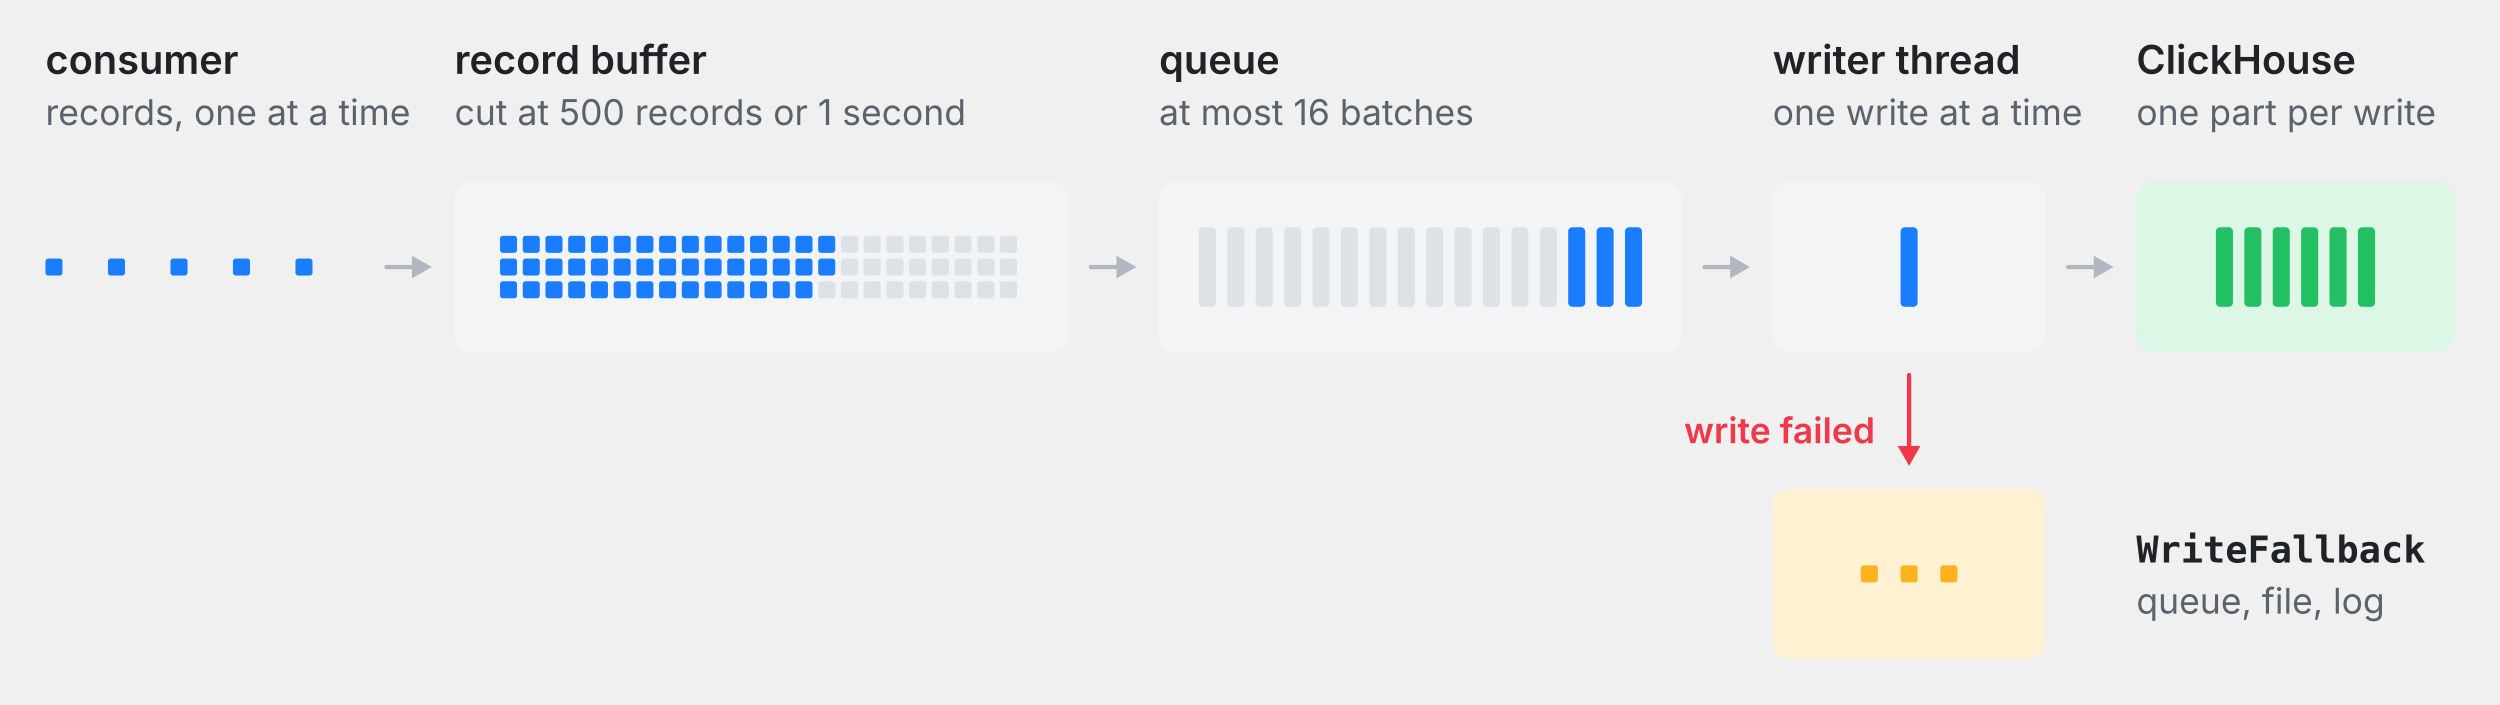
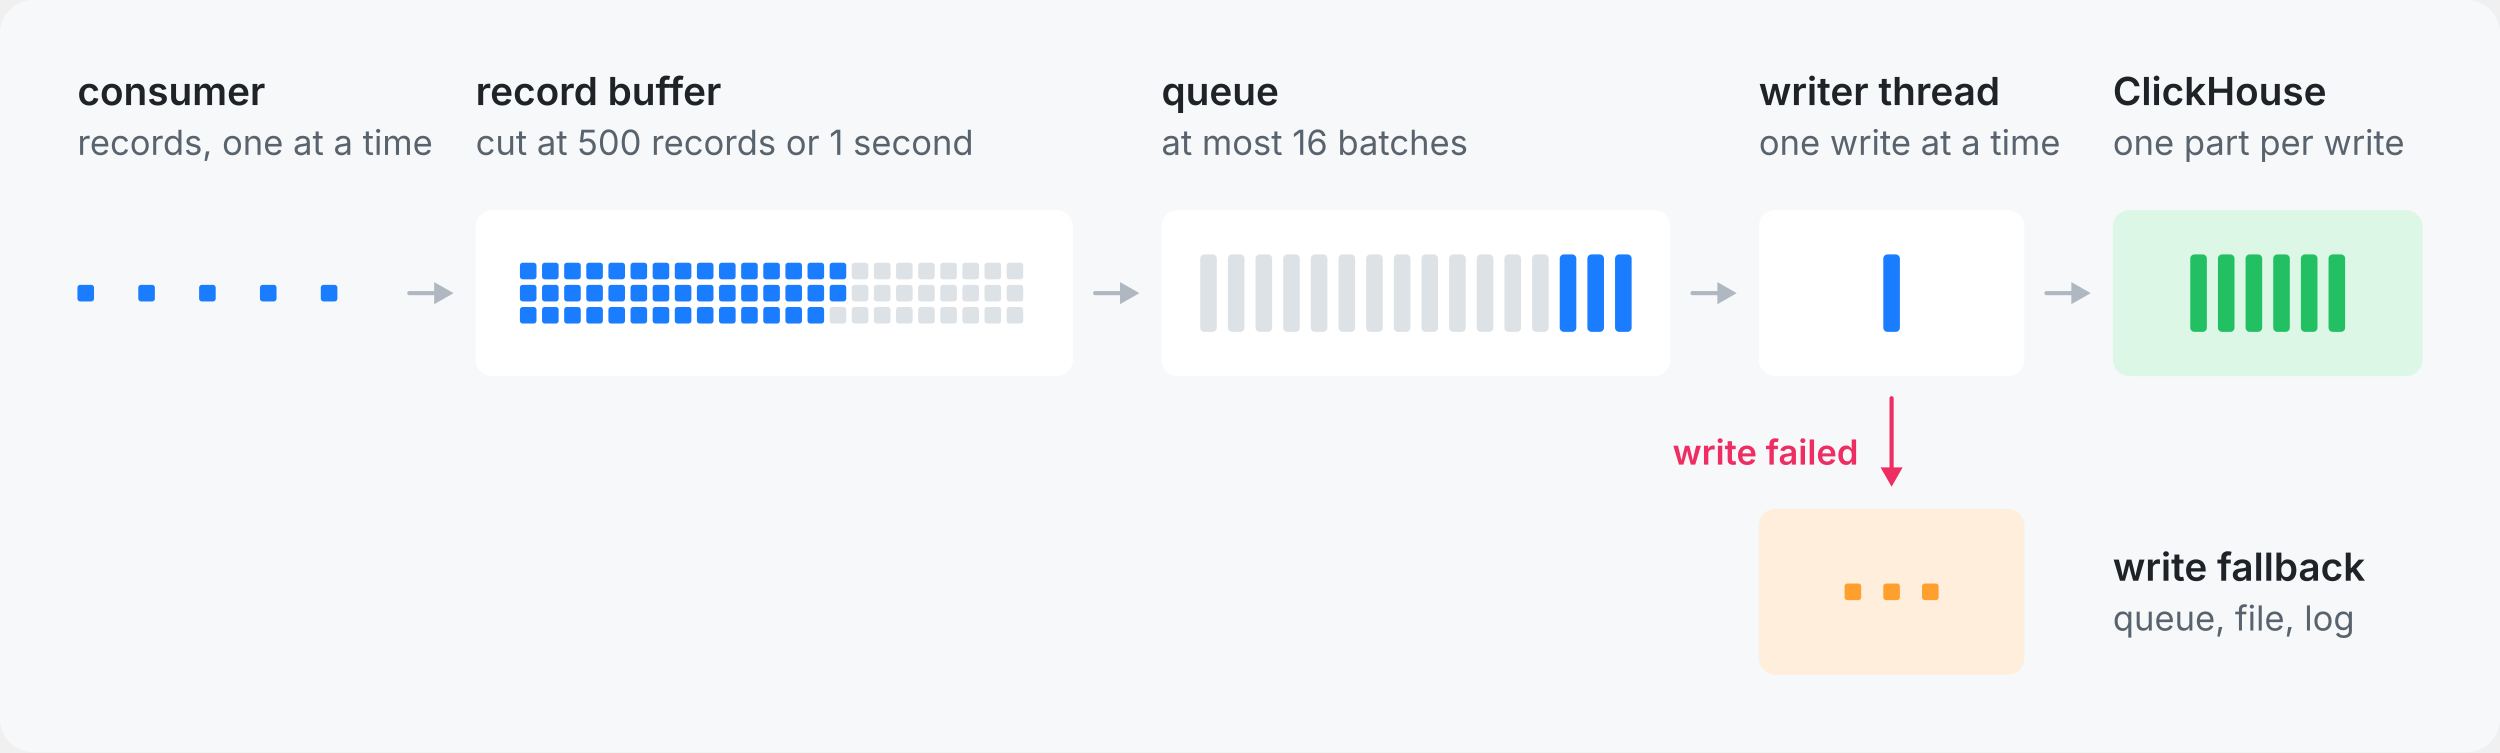
- <svg xmlns="http://www.w3.org/2000/svg" viewBox="0 0 880 248" width="880" height="248" role="img">
-   <text x="16.0" y="26.0" font-family="-apple-system, BlinkMacSystemFont, 'Segoe UI', Inter, Helvetica, Arial, sans-serif" font-size="14" font-weight="600" fill="#1F2328" text-anchor="start">consumer</text>
-   <text x="16.0" y="44.0" font-family="-apple-system, BlinkMacSystemFont, 'Segoe UI', Inter, Helvetica, Arial, sans-serif" font-size="12.5" font-weight="400" fill="#59636E" text-anchor="start">records, one at a time</text>
-   <text x="160.0" y="26.0" font-family="-apple-system, BlinkMacSystemFont, 'Segoe UI', Inter, Helvetica, Arial, sans-serif" font-size="14" font-weight="600" fill="#1F2328" text-anchor="start">record buffer</text>
-   <text x="160.0" y="44.0" font-family="-apple-system, BlinkMacSystemFont, 'Segoe UI', Inter, Helvetica, Arial, sans-serif" font-size="12.5" font-weight="400" fill="#59636E" text-anchor="start">cut at 500 records or 1 second</text>
-   <text x="408.0" y="26.0" font-family="-apple-system, BlinkMacSystemFont, 'Segoe UI', Inter, Helvetica, Arial, sans-serif" font-size="14" font-weight="600" fill="#1F2328" text-anchor="start">queue</text>
-   <text x="408.0" y="44.0" font-family="-apple-system, BlinkMacSystemFont, 'Segoe UI', Inter, Helvetica, Arial, sans-serif" font-size="12.5" font-weight="400" fill="#59636E" text-anchor="start">at most 16 batches</text>
-   <text x="624.0" y="26.0" font-family="-apple-system, BlinkMacSystemFont, 'Segoe UI', Inter, Helvetica, Arial, sans-serif" font-size="14" font-weight="600" fill="#1F2328" text-anchor="start">writer thread</text>
-   <text x="624.0" y="44.0" font-family="-apple-system, BlinkMacSystemFont, 'Segoe UI', Inter, Helvetica, Arial, sans-serif" font-size="12.5" font-weight="400" fill="#59636E" text-anchor="start">one write at a time</text>
-   <text x="752.0" y="26.0" font-family="-apple-system, BlinkMacSystemFont, 'Segoe UI', Inter, Helvetica, Arial, sans-serif" font-size="14" font-weight="600" fill="#1F2328" text-anchor="start">ClickHouse</text>
-   <text x="752.0" y="44.0" font-family="-apple-system, BlinkMacSystemFont, 'Segoe UI', Inter, Helvetica, Arial, sans-serif" font-size="12.5" font-weight="400" fill="#59636E" text-anchor="start">one part per write</text>
-   <path d="M136,94.0 L146,94.0" stroke="#AFB8C1" stroke-width="1.5" fill="none" stroke-linecap="round" stroke-linejoin="round" />
-   <path d="M145,90.0 L152,94.0 L145,98.0 Z" fill="#AFB8C1" />
-   <path d="M384,94.0 L394,94.0" stroke="#AFB8C1" stroke-width="1.5" fill="none" stroke-linecap="round" stroke-linejoin="round" />
-   <path d="M393,90.0 L400,94.0 L393,98.0 Z" fill="#AFB8C1" />
-   <path d="M600,94.0 L610,94.0" stroke="#AFB8C1" stroke-width="1.5" fill="none" stroke-linecap="round" stroke-linejoin="round" />
-   <path d="M609,90.0 L616,94.0 L609,98.0 Z" fill="#AFB8C1" />
-   <path d="M728,94.0 L738,94.0" stroke="#AFB8C1" stroke-width="1.5" fill="none" stroke-linecap="round" stroke-linejoin="round" />
-   <path d="M737,90.0 L744,94.0 L737,98.0 Z" fill="#AFB8C1" />
-   <rect x="16.0" y="91.0" width="6.0" height="6.0" rx="1" fill="#1A7CFF" />
-   <rect x="38.0" y="91.0" width="6.0" height="6.0" rx="1" fill="#1A7CFF" />
-   <rect x="60.0" y="91.0" width="6.0" height="6.0" rx="1" fill="#1A7CFF" />
-   <rect x="82.0" y="91.0" width="6.0" height="6.0" rx="1" fill="#1A7CFF" />
-   <rect x="104.0" y="91.0" width="6.0" height="6.0" rx="1" fill="#1A7CFF" />
-   <rect x="160.0" y="64.0" width="216.0" height="60.0" rx="6" fill="#F2F4F6" />
-   <rect x="176.0" y="83.0" width="6.0" height="6.0" rx="1" fill="#1A7CFF" />
-   <rect x="176.0" y="91.0" width="6.0" height="6.0" rx="1" fill="#1A7CFF" />
-   <rect x="176.0" y="99.0" width="6.0" height="6.0" rx="1" fill="#1A7CFF" />
-   <rect x="184.0" y="83.0" width="6.0" height="6.0" rx="1" fill="#1A7CFF" />
-   <rect x="184.0" y="91.0" width="6.0" height="6.0" rx="1" fill="#1A7CFF" />
-   <rect x="184.0" y="99.0" width="6.0" height="6.0" rx="1" fill="#1A7CFF" />
-   <rect x="192.0" y="83.0" width="6.0" height="6.0" rx="1" fill="#1A7CFF" />
-   <rect x="192.0" y="91.0" width="6.0" height="6.0" rx="1" fill="#1A7CFF" />
-   <rect x="192.0" y="99.0" width="6.0" height="6.0" rx="1" fill="#1A7CFF" />
-   <rect x="200.0" y="83.0" width="6.0" height="6.0" rx="1" fill="#1A7CFF" />
-   <rect x="200.0" y="91.0" width="6.0" height="6.0" rx="1" fill="#1A7CFF" />
-   <rect x="200.0" y="99.0" width="6.0" height="6.0" rx="1" fill="#1A7CFF" />
-   <rect x="208.0" y="83.0" width="6.0" height="6.0" rx="1" fill="#1A7CFF" />
-   <rect x="208.0" y="91.0" width="6.0" height="6.0" rx="1" fill="#1A7CFF" />
-   <rect x="208.0" y="99.0" width="6.0" height="6.0" rx="1" fill="#1A7CFF" />
-   <rect x="216.0" y="83.0" width="6.0" height="6.0" rx="1" fill="#1A7CFF" />
-   <rect x="216.0" y="91.0" width="6.0" height="6.0" rx="1" fill="#1A7CFF" />
-   <rect x="216.0" y="99.0" width="6.0" height="6.0" rx="1" fill="#1A7CFF" />
-   <rect x="224.0" y="83.0" width="6.0" height="6.0" rx="1" fill="#1A7CFF" />
-   <rect x="224.0" y="91.0" width="6.0" height="6.0" rx="1" fill="#1A7CFF" />
-   <rect x="224.0" y="99.0" width="6.0" height="6.0" rx="1" fill="#1A7CFF" />
-   <rect x="232.0" y="83.0" width="6.0" height="6.0" rx="1" fill="#1A7CFF" />
-   <rect x="232.0" y="91.0" width="6.0" height="6.0" rx="1" fill="#1A7CFF" />
-   <rect x="232.0" y="99.0" width="6.0" height="6.0" rx="1" fill="#1A7CFF" />
-   <rect x="240.0" y="83.0" width="6.0" height="6.0" rx="1" fill="#1A7CFF" />
-   <rect x="240.0" y="91.0" width="6.0" height="6.0" rx="1" fill="#1A7CFF" />
-   <rect x="240.0" y="99.0" width="6.0" height="6.0" rx="1" fill="#1A7CFF" />
-   <rect x="248.0" y="83.0" width="6.0" height="6.0" rx="1" fill="#1A7CFF" />
-   <rect x="248.0" y="91.0" width="6.0" height="6.0" rx="1" fill="#1A7CFF" />
-   <rect x="248.0" y="99.0" width="6.0" height="6.0" rx="1" fill="#1A7CFF" />
-   <rect x="256.0" y="83.0" width="6.0" height="6.0" rx="1" fill="#1A7CFF" />
-   <rect x="256.0" y="91.0" width="6.0" height="6.0" rx="1" fill="#1A7CFF" />
-   <rect x="256.0" y="99.0" width="6.0" height="6.0" rx="1" fill="#1A7CFF" />
-   <rect x="264.0" y="83.0" width="6.0" height="6.0" rx="1" fill="#1A7CFF" />
-   <rect x="264.0" y="91.0" width="6.0" height="6.0" rx="1" fill="#1A7CFF" />
-   <rect x="264.0" y="99.0" width="6.0" height="6.0" rx="1" fill="#1A7CFF" />
-   <rect x="272.0" y="83.0" width="6.0" height="6.0" rx="1" fill="#1A7CFF" />
-   <rect x="272.0" y="91.0" width="6.0" height="6.0" rx="1" fill="#1A7CFF" />
-   <rect x="272.0" y="99.0" width="6.0" height="6.0" rx="1" fill="#1A7CFF" />
-   <rect x="280.0" y="83.0" width="6.0" height="6.0" rx="1" fill="#1A7CFF" />
-   <rect x="280.0" y="91.0" width="6.0" height="6.0" rx="1" fill="#1A7CFF" />
-   <rect x="280.0" y="99.0" width="6.0" height="6.0" rx="1" fill="#1A7CFF" />
-   <rect x="288.0" y="83.0" width="6.0" height="6.0" rx="1" fill="#1A7CFF" />
-   <rect x="288.0" y="91.0" width="6.0" height="6.0" rx="1" fill="#1A7CFF" />
-   <rect x="288.0" y="99.0" width="6.0" height="6.0" rx="1" fill="#DDE2E7" />
-   <rect x="296.0" y="83.0" width="6.0" height="6.0" rx="1" fill="#DDE2E7" />
-   <rect x="296.0" y="91.0" width="6.0" height="6.0" rx="1" fill="#DDE2E7" />
-   <rect x="296.0" y="99.0" width="6.0" height="6.0" rx="1" fill="#DDE2E7" />
-   <rect x="304.0" y="83.0" width="6.0" height="6.0" rx="1" fill="#DDE2E7" />
-   <rect x="304.0" y="91.0" width="6.0" height="6.0" rx="1" fill="#DDE2E7" />
-   <rect x="304.0" y="99.0" width="6.0" height="6.0" rx="1" fill="#DDE2E7" />
-   <rect x="312.0" y="83.0" width="6.0" height="6.0" rx="1" fill="#DDE2E7" />
-   <rect x="312.0" y="91.0" width="6.0" height="6.0" rx="1" fill="#DDE2E7" />
-   <rect x="312.0" y="99.0" width="6.0" height="6.0" rx="1" fill="#DDE2E7" />
-   <rect x="320.0" y="83.0" width="6.0" height="6.0" rx="1" fill="#DDE2E7" />
-   <rect x="320.0" y="91.0" width="6.0" height="6.0" rx="1" fill="#DDE2E7" />
-   <rect x="320.0" y="99.0" width="6.0" height="6.0" rx="1" fill="#DDE2E7" />
-   <rect x="328.0" y="83.0" width="6.0" height="6.0" rx="1" fill="#DDE2E7" />
-   <rect x="328.0" y="91.0" width="6.0" height="6.0" rx="1" fill="#DDE2E7" />
-   <rect x="328.0" y="99.0" width="6.0" height="6.0" rx="1" fill="#DDE2E7" />
-   <rect x="336.0" y="83.0" width="6.0" height="6.0" rx="1" fill="#DDE2E7" />
-   <rect x="336.0" y="91.0" width="6.0" height="6.0" rx="1" fill="#DDE2E7" />
-   <rect x="336.0" y="99.0" width="6.0" height="6.0" rx="1" fill="#DDE2E7" />
-   <rect x="344.0" y="83.0" width="6.0" height="6.0" rx="1" fill="#DDE2E7" />
-   <rect x="344.0" y="91.0" width="6.0" height="6.0" rx="1" fill="#DDE2E7" />
-   <rect x="344.0" y="99.0" width="6.0" height="6.0" rx="1" fill="#DDE2E7" />
-   <rect x="352.0" y="83.0" width="6.0" height="6.0" rx="1" fill="#DDE2E7" />
-   <rect x="352.0" y="91.0" width="6.0" height="6.0" rx="1" fill="#DDE2E7" />
-   <rect x="352.0" y="99.0" width="6.0" height="6.0" rx="1" fill="#DDE2E7" />
-   <rect x="408.0" y="64.0" width="184.0" height="60.0" rx="6" fill="#F2F4F6" />
-   <rect x="422.0" y="80.0" width="6.0" height="28.0" rx="1.5" fill="#DDE2E7" />
-   <rect x="432.0" y="80.0" width="6.0" height="28.0" rx="1.5" fill="#DDE2E7" />
-   <rect x="442.0" y="80.0" width="6.0" height="28.0" rx="1.5" fill="#DDE2E7" />
-   <rect x="452.0" y="80.0" width="6.0" height="28.0" rx="1.5" fill="#DDE2E7" />
-   <rect x="462.0" y="80.0" width="6.0" height="28.0" rx="1.5" fill="#DDE2E7" />
-   <rect x="472.0" y="80.0" width="6.0" height="28.0" rx="1.5" fill="#DDE2E7" />
-   <rect x="482.0" y="80.0" width="6.0" height="28.0" rx="1.5" fill="#DDE2E7" />
-   <rect x="492.0" y="80.0" width="6.0" height="28.0" rx="1.5" fill="#DDE2E7" />
-   <rect x="502.0" y="80.0" width="6.0" height="28.0" rx="1.5" fill="#DDE2E7" />
-   <rect x="512.0" y="80.0" width="6.0" height="28.0" rx="1.5" fill="#DDE2E7" />
-   <rect x="522.0" y="80.0" width="6.0" height="28.0" rx="1.5" fill="#DDE2E7" />
-   <rect x="532.0" y="80.0" width="6.0" height="28.0" rx="1.5" fill="#DDE2E7" />
-   <rect x="542.0" y="80.0" width="6.0" height="28.0" rx="1.5" fill="#DDE2E7" />
-   <rect x="552.0" y="80.0" width="6.0" height="28.0" rx="1.5" fill="#1A7CFF" />
-   <rect x="562.0" y="80.0" width="6.0" height="28.0" rx="1.5" fill="#1A7CFF" />
-   <rect x="572.0" y="80.0" width="6.0" height="28.0" rx="1.5" fill="#1A7CFF" />
-   <rect x="624.0" y="64.0" width="96.0" height="60.0" rx="6" fill="#F2F4F6" />
-   <rect x="669.0" y="80.0" width="6.0" height="28.0" rx="1.5" fill="#1A7CFF" />
-   <rect x="752.0" y="64.0" width="112.0" height="60.0" rx="6" fill="#DDF7E7" />
-   <rect x="780.0" y="80.0" width="6.0" height="28.0" rx="1.5" fill="#22C063" />
-   <rect x="790.0" y="80.0" width="6.0" height="28.0" rx="1.5" fill="#22C063" />
-   <rect x="800.0" y="80.0" width="6.0" height="28.0" rx="1.5" fill="#22C063" />
-   <rect x="810.0" y="80.0" width="6.0" height="28.0" rx="1.5" fill="#22C063" />
-   <rect x="820.0" y="80.0" width="6.0" height="28.0" rx="1.5" fill="#22C063" />
-   <rect x="830.0" y="80.0" width="6.0" height="28.0" rx="1.5" fill="#22C063" />
-   <rect x="624.0" y="172.0" width="96.0" height="60.0" rx="6" fill="#FFF1D1" />
-   <rect x="655.0" y="199.0" width="6.0" height="6.0" rx="1" fill="#FFB21E" />
-   <rect x="669.0" y="199.0" width="6.0" height="6.0" rx="1" fill="#FFB21E" />
-   <rect x="683.0" y="199.0" width="6.0" height="6.0" rx="1" fill="#FFB21E" />
-   <path d="M672.0,132 L672.0,158" stroke="#F0384A" stroke-width="1.5" fill="none" stroke-linecap="round" stroke-linejoin="round" />
-   <path d="M668.0,157 L672.0,164 L676.0,157 Z" fill="#F0384A" />
-   <text x="660.0" y="156.0" font-family="-apple-system, BlinkMacSystemFont, 'Segoe UI', Inter, Helvetica, Arial, sans-serif" font-size="12.5" font-weight="600" fill="#F0384A" text-anchor="end">write failed</text>
-   <text x="752.0" y="198.0" font-family="ui-monospace, SFMono-Regular, 'SF Mono', Menlo, Consolas, monospace" font-size="13" font-weight="600" fill="#1F2328" text-anchor="start">WriteFallback</text>
-   <text x="752.0" y="216.0" font-family="-apple-system, BlinkMacSystemFont, 'Segoe UI', Inter, Helvetica, Arial, sans-serif" font-size="12.5" font-weight="400" fill="#59636E" text-anchor="start">queue, file, log</text>
+ <svg xmlns="http://www.w3.org/2000/svg" viewBox="0 0 904 272" width="904" height="272" role="img">
+   <rect width="904" height="272" rx="12" fill="#F6F8FA" />
+   <g transform="translate(12,12)">
+     <text x="16.0" y="26.0" font-family="-apple-system, BlinkMacSystemFont, 'Segoe UI', Inter, Helvetica, Arial, sans-serif" font-size="14" font-weight="600" fill="#1F2328" text-anchor="start">consumer</text>
+     <text x="16.0" y="44.0" font-family="-apple-system, BlinkMacSystemFont, 'Segoe UI', Inter, Helvetica, Arial, sans-serif" font-size="12.5" font-weight="400" fill="#59636E" text-anchor="start">records, one at a time</text>
+     <text x="160.0" y="26.0" font-family="-apple-system, BlinkMacSystemFont, 'Segoe UI', Inter, Helvetica, Arial, sans-serif" font-size="14" font-weight="600" fill="#1F2328" text-anchor="start">record buffer</text>
+     <text x="160.0" y="44.0" font-family="-apple-system, BlinkMacSystemFont, 'Segoe UI', Inter, Helvetica, Arial, sans-serif" font-size="12.5" font-weight="400" fill="#59636E" text-anchor="start">cut at 500 records or 1 second</text>
+     <text x="408.0" y="26.0" font-family="-apple-system, BlinkMacSystemFont, 'Segoe UI', Inter, Helvetica, Arial, sans-serif" font-size="14" font-weight="600" fill="#1F2328" text-anchor="start">queue</text>
+     <text x="408.0" y="44.0" font-family="-apple-system, BlinkMacSystemFont, 'Segoe UI', Inter, Helvetica, Arial, sans-serif" font-size="12.5" font-weight="400" fill="#59636E" text-anchor="start">at most 16 batches</text>
+     <text x="624.0" y="26.0" font-family="-apple-system, BlinkMacSystemFont, 'Segoe UI', Inter, Helvetica, Arial, sans-serif" font-size="14" font-weight="600" fill="#1F2328" text-anchor="start">writer thread</text>
+     <text x="624.0" y="44.0" font-family="-apple-system, BlinkMacSystemFont, 'Segoe UI', Inter, Helvetica, Arial, sans-serif" font-size="12.5" font-weight="400" fill="#59636E" text-anchor="start">one write at a time</text>
+     <text x="752.0" y="26.0" font-family="-apple-system, BlinkMacSystemFont, 'Segoe UI', Inter, Helvetica, Arial, sans-serif" font-size="14" font-weight="600" fill="#1F2328" text-anchor="start">ClickHouse</text>
+     <text x="752.0" y="44.0" font-family="-apple-system, BlinkMacSystemFont, 'Segoe UI', Inter, Helvetica, Arial, sans-serif" font-size="12.5" font-weight="400" fill="#59636E" text-anchor="start">one part per write</text>
+     <path d="M136,94.0 L146,94.0" stroke="#AFB8C1" stroke-width="1.5" fill="none" stroke-linecap="round" stroke-linejoin="round" />
+     <path d="M145,90.0 L152,94.0 L145,98.0 Z" fill="#AFB8C1" />
+     <path d="M384,94.0 L394,94.0" stroke="#AFB8C1" stroke-width="1.5" fill="none" stroke-linecap="round" stroke-linejoin="round" />
+     <path d="M393,90.0 L400,94.0 L393,98.0 Z" fill="#AFB8C1" />
+     <path d="M600,94.0 L610,94.0" stroke="#AFB8C1" stroke-width="1.5" fill="none" stroke-linecap="round" stroke-linejoin="round" />
+     <path d="M609,90.0 L616,94.0 L609,98.0 Z" fill="#AFB8C1" />
+     <path d="M728,94.0 L738,94.0" stroke="#AFB8C1" stroke-width="1.5" fill="none" stroke-linecap="round" stroke-linejoin="round" />
+     <path d="M737,90.0 L744,94.0 L737,98.0 Z" fill="#AFB8C1" />
+     <rect x="16.0" y="91.0" width="6.0" height="6.0" rx="1" fill="#1A7CFF" />
+     <rect x="38.0" y="91.0" width="6.0" height="6.0" rx="1" fill="#1A7CFF" />
+     <rect x="60.0" y="91.0" width="6.0" height="6.0" rx="1" fill="#1A7CFF" />
+     <rect x="82.0" y="91.0" width="6.0" height="6.0" rx="1" fill="#1A7CFF" />
+     <rect x="104.0" y="91.0" width="6.0" height="6.0" rx="1" fill="#1A7CFF" />
+     <rect x="160.0" y="64.0" width="216.0" height="60.0" rx="6" fill="#FFFFFF" />
+     <rect x="176.0" y="83.0" width="6.0" height="6.0" rx="1" fill="#1A7CFF" />
+     <rect x="176.0" y="91.0" width="6.0" height="6.0" rx="1" fill="#1A7CFF" />
+     <rect x="176.0" y="99.0" width="6.0" height="6.0" rx="1" fill="#1A7CFF" />
+     <rect x="184.0" y="83.0" width="6.0" height="6.0" rx="1" fill="#1A7CFF" />
+     <rect x="184.0" y="91.0" width="6.0" height="6.0" rx="1" fill="#1A7CFF" />
+     <rect x="184.0" y="99.0" width="6.0" height="6.0" rx="1" fill="#1A7CFF" />
+     <rect x="192.0" y="83.0" width="6.0" height="6.0" rx="1" fill="#1A7CFF" />
+     <rect x="192.0" y="91.0" width="6.0" height="6.0" rx="1" fill="#1A7CFF" />
+     <rect x="192.0" y="99.0" width="6.0" height="6.0" rx="1" fill="#1A7CFF" />
+     <rect x="200.0" y="83.0" width="6.0" height="6.0" rx="1" fill="#1A7CFF" />
+     <rect x="200.0" y="91.0" width="6.0" height="6.0" rx="1" fill="#1A7CFF" />
+     <rect x="200.0" y="99.0" width="6.0" height="6.0" rx="1" fill="#1A7CFF" />
+     <rect x="208.0" y="83.0" width="6.0" height="6.0" rx="1" fill="#1A7CFF" />
+     <rect x="208.0" y="91.0" width="6.0" height="6.0" rx="1" fill="#1A7CFF" />
+     <rect x="208.0" y="99.0" width="6.0" height="6.0" rx="1" fill="#1A7CFF" />
+     <rect x="216.0" y="83.0" width="6.0" height="6.0" rx="1" fill="#1A7CFF" />
+     <rect x="216.0" y="91.0" width="6.0" height="6.0" rx="1" fill="#1A7CFF" />
+     <rect x="216.0" y="99.0" width="6.0" height="6.0" rx="1" fill="#1A7CFF" />
+     <rect x="224.0" y="83.0" width="6.0" height="6.0" rx="1" fill="#1A7CFF" />
+     <rect x="224.0" y="91.0" width="6.0" height="6.0" rx="1" fill="#1A7CFF" />
+     <rect x="224.0" y="99.0" width="6.0" height="6.0" rx="1" fill="#1A7CFF" />
+     <rect x="232.0" y="83.0" width="6.0" height="6.0" rx="1" fill="#1A7CFF" />
+     <rect x="232.0" y="91.0" width="6.0" height="6.0" rx="1" fill="#1A7CFF" />
+     <rect x="232.0" y="99.0" width="6.0" height="6.0" rx="1" fill="#1A7CFF" />
+     <rect x="240.0" y="83.0" width="6.0" height="6.0" rx="1" fill="#1A7CFF" />
+     <rect x="240.0" y="91.0" width="6.0" height="6.0" rx="1" fill="#1A7CFF" />
+     <rect x="240.0" y="99.0" width="6.0" height="6.0" rx="1" fill="#1A7CFF" />
+     <rect x="248.0" y="83.0" width="6.0" height="6.0" rx="1" fill="#1A7CFF" />
+     <rect x="248.0" y="91.0" width="6.0" height="6.0" rx="1" fill="#1A7CFF" />
+     <rect x="248.0" y="99.0" width="6.0" height="6.0" rx="1" fill="#1A7CFF" />
+     <rect x="256.0" y="83.0" width="6.0" height="6.0" rx="1" fill="#1A7CFF" />
+     <rect x="256.0" y="91.0" width="6.0" height="6.0" rx="1" fill="#1A7CFF" />
+     <rect x="256.0" y="99.0" width="6.0" height="6.0" rx="1" fill="#1A7CFF" />
+     <rect x="264.0" y="83.0" width="6.0" height="6.0" rx="1" fill="#1A7CFF" />
+     <rect x="264.0" y="91.0" width="6.0" height="6.0" rx="1" fill="#1A7CFF" />
+     <rect x="264.0" y="99.0" width="6.0" height="6.0" rx="1" fill="#1A7CFF" />
+     <rect x="272.0" y="83.0" width="6.0" height="6.0" rx="1" fill="#1A7CFF" />
+     <rect x="272.0" y="91.0" width="6.0" height="6.0" rx="1" fill="#1A7CFF" />
+     <rect x="272.0" y="99.0" width="6.0" height="6.0" rx="1" fill="#1A7CFF" />
+     <rect x="280.0" y="83.0" width="6.0" height="6.0" rx="1" fill="#1A7CFF" />
+     <rect x="280.0" y="91.0" width="6.0" height="6.0" rx="1" fill="#1A7CFF" />
+     <rect x="280.0" y="99.0" width="6.0" height="6.0" rx="1" fill="#1A7CFF" />
+     <rect x="288.0" y="83.0" width="6.0" height="6.0" rx="1" fill="#1A7CFF" />
+     <rect x="288.0" y="91.0" width="6.0" height="6.0" rx="1" fill="#1A7CFF" />
+     <rect x="288.0" y="99.0" width="6.0" height="6.0" rx="1" fill="#DDE2E7" />
+     <rect x="296.0" y="83.0" width="6.0" height="6.0" rx="1" fill="#DDE2E7" />
+     <rect x="296.0" y="91.0" width="6.0" height="6.0" rx="1" fill="#DDE2E7" />
+     <rect x="296.0" y="99.0" width="6.0" height="6.0" rx="1" fill="#DDE2E7" />
+     <rect x="304.0" y="83.0" width="6.0" height="6.0" rx="1" fill="#DDE2E7" />
+     <rect x="304.0" y="91.0" width="6.0" height="6.0" rx="1" fill="#DDE2E7" />
+     <rect x="304.0" y="99.0" width="6.0" height="6.0" rx="1" fill="#DDE2E7" />
+     <rect x="312.0" y="83.0" width="6.0" height="6.0" rx="1" fill="#DDE2E7" />
+     <rect x="312.0" y="91.0" width="6.0" height="6.0" rx="1" fill="#DDE2E7" />
+     <rect x="312.0" y="99.0" width="6.0" height="6.0" rx="1" fill="#DDE2E7" />
+     <rect x="320.0" y="83.0" width="6.0" height="6.0" rx="1" fill="#DDE2E7" />
+     <rect x="320.0" y="91.0" width="6.0" height="6.0" rx="1" fill="#DDE2E7" />
+     <rect x="320.0" y="99.0" width="6.0" height="6.0" rx="1" fill="#DDE2E7" />
+     <rect x="328.0" y="83.0" width="6.0" height="6.0" rx="1" fill="#DDE2E7" />
+     <rect x="328.0" y="91.0" width="6.0" height="6.0" rx="1" fill="#DDE2E7" />
+     <rect x="328.0" y="99.0" width="6.0" height="6.0" rx="1" fill="#DDE2E7" />
+     <rect x="336.0" y="83.0" width="6.0" height="6.0" rx="1" fill="#DDE2E7" />
+     <rect x="336.0" y="91.0" width="6.0" height="6.0" rx="1" fill="#DDE2E7" />
+     <rect x="336.0" y="99.0" width="6.0" height="6.0" rx="1" fill="#DDE2E7" />
+     <rect x="344.0" y="83.0" width="6.0" height="6.0" rx="1" fill="#DDE2E7" />
+     <rect x="344.0" y="91.0" width="6.0" height="6.0" rx="1" fill="#DDE2E7" />
+     <rect x="344.0" y="99.0" width="6.0" height="6.0" rx="1" fill="#DDE2E7" />
+     <rect x="352.0" y="83.0" width="6.0" height="6.0" rx="1" fill="#DDE2E7" />
+     <rect x="352.0" y="91.0" width="6.0" height="6.0" rx="1" fill="#DDE2E7" />
+     <rect x="352.0" y="99.0" width="6.0" height="6.0" rx="1" fill="#DDE2E7" />
+     <rect x="408.0" y="64.0" width="184.0" height="60.0" rx="6" fill="#FFFFFF" />
+     <rect x="422.0" y="80.0" width="6.0" height="28.0" rx="1.5" fill="#DDE2E7" />
+     <rect x="432.0" y="80.0" width="6.0" height="28.0" rx="1.5" fill="#DDE2E7" />
+     <rect x="442.0" y="80.0" width="6.0" height="28.0" rx="1.5" fill="#DDE2E7" />
+     <rect x="452.0" y="80.0" width="6.0" height="28.0" rx="1.5" fill="#DDE2E7" />
+     <rect x="462.0" y="80.0" width="6.0" height="28.0" rx="1.5" fill="#DDE2E7" />
+     <rect x="472.0" y="80.0" width="6.0" height="28.0" rx="1.5" fill="#DDE2E7" />
+     <rect x="482.0" y="80.0" width="6.0" height="28.0" rx="1.5" fill="#DDE2E7" />
+     <rect x="492.0" y="80.0" width="6.0" height="28.0" rx="1.5" fill="#DDE2E7" />
+     <rect x="502.0" y="80.0" width="6.0" height="28.0" rx="1.5" fill="#DDE2E7" />
+     <rect x="512.0" y="80.0" width="6.0" height="28.0" rx="1.5" fill="#DDE2E7" />
+     <rect x="522.0" y="80.0" width="6.0" height="28.0" rx="1.5" fill="#DDE2E7" />
+     <rect x="532.0" y="80.0" width="6.0" height="28.0" rx="1.5" fill="#DDE2E7" />
+     <rect x="542.0" y="80.0" width="6.0" height="28.0" rx="1.5" fill="#DDE2E7" />
+     <rect x="552.0" y="80.0" width="6.0" height="28.0" rx="1.5" fill="#1A7CFF" />
+     <rect x="562.0" y="80.0" width="6.0" height="28.0" rx="1.5" fill="#1A7CFF" />
+     <rect x="572.0" y="80.0" width="6.0" height="28.0" rx="1.5" fill="#1A7CFF" />
+     <rect x="624.0" y="64.0" width="96.0" height="60.0" rx="6" fill="#FFFFFF" />
+     <rect x="669.0" y="80.0" width="6.0" height="28.0" rx="1.5" fill="#1A7CFF" />
+     <rect x="752.0" y="64.0" width="112.0" height="60.0" rx="6" fill="#DDF7E7" />
+     <rect x="780.0" y="80.0" width="6.0" height="28.0" rx="1.5" fill="#22C063" />
+     <rect x="790.0" y="80.0" width="6.0" height="28.0" rx="1.5" fill="#22C063" />
+     <rect x="800.0" y="80.0" width="6.0" height="28.0" rx="1.5" fill="#22C063" />
+     <rect x="810.0" y="80.0" width="6.0" height="28.0" rx="1.5" fill="#22C063" />
+     <rect x="820.0" y="80.0" width="6.0" height="28.0" rx="1.5" fill="#22C063" />
+     <rect x="830.0" y="80.0" width="6.0" height="28.0" rx="1.5" fill="#22C063" />
+     <rect x="624.0" y="172.0" width="96.0" height="60.0" rx="6" fill="#FFEEDC" />
+     <rect x="655.0" y="199.0" width="6.0" height="6.0" rx="1" fill="#FF9F2E" />
+     <rect x="669.0" y="199.0" width="6.0" height="6.0" rx="1" fill="#FF9F2E" />
+     <rect x="683.0" y="199.0" width="6.0" height="6.0" rx="1" fill="#FF9F2E" />
+     <path d="M672.0,132 L672.0,158" stroke="#EE2D62" stroke-width="1.5" fill="none" stroke-linecap="round" stroke-linejoin="round" />
+     <path d="M668.0,157 L672.0,164 L676.0,157 Z" fill="#EE2D62" />
+     <text x="660.0" y="156.0" font-family="-apple-system, BlinkMacSystemFont, 'Segoe UI', Inter, Helvetica, Arial, sans-serif" font-size="12.5" font-weight="600" fill="#EE2D62" text-anchor="end">write failed</text>
+     <text x="752.0" y="198.0" font-family="-apple-system, BlinkMacSystemFont, 'Segoe UI', Inter, Helvetica, Arial, sans-serif" font-size="14" font-weight="600" fill="#1F2328" text-anchor="start">write fallback</text>
+     <text x="752.0" y="216.0" font-family="-apple-system, BlinkMacSystemFont, 'Segoe UI', Inter, Helvetica, Arial, sans-serif" font-size="12.5" font-weight="400" fill="#59636E" text-anchor="start">queue, file, log</text>
+   </g>
</svg>
